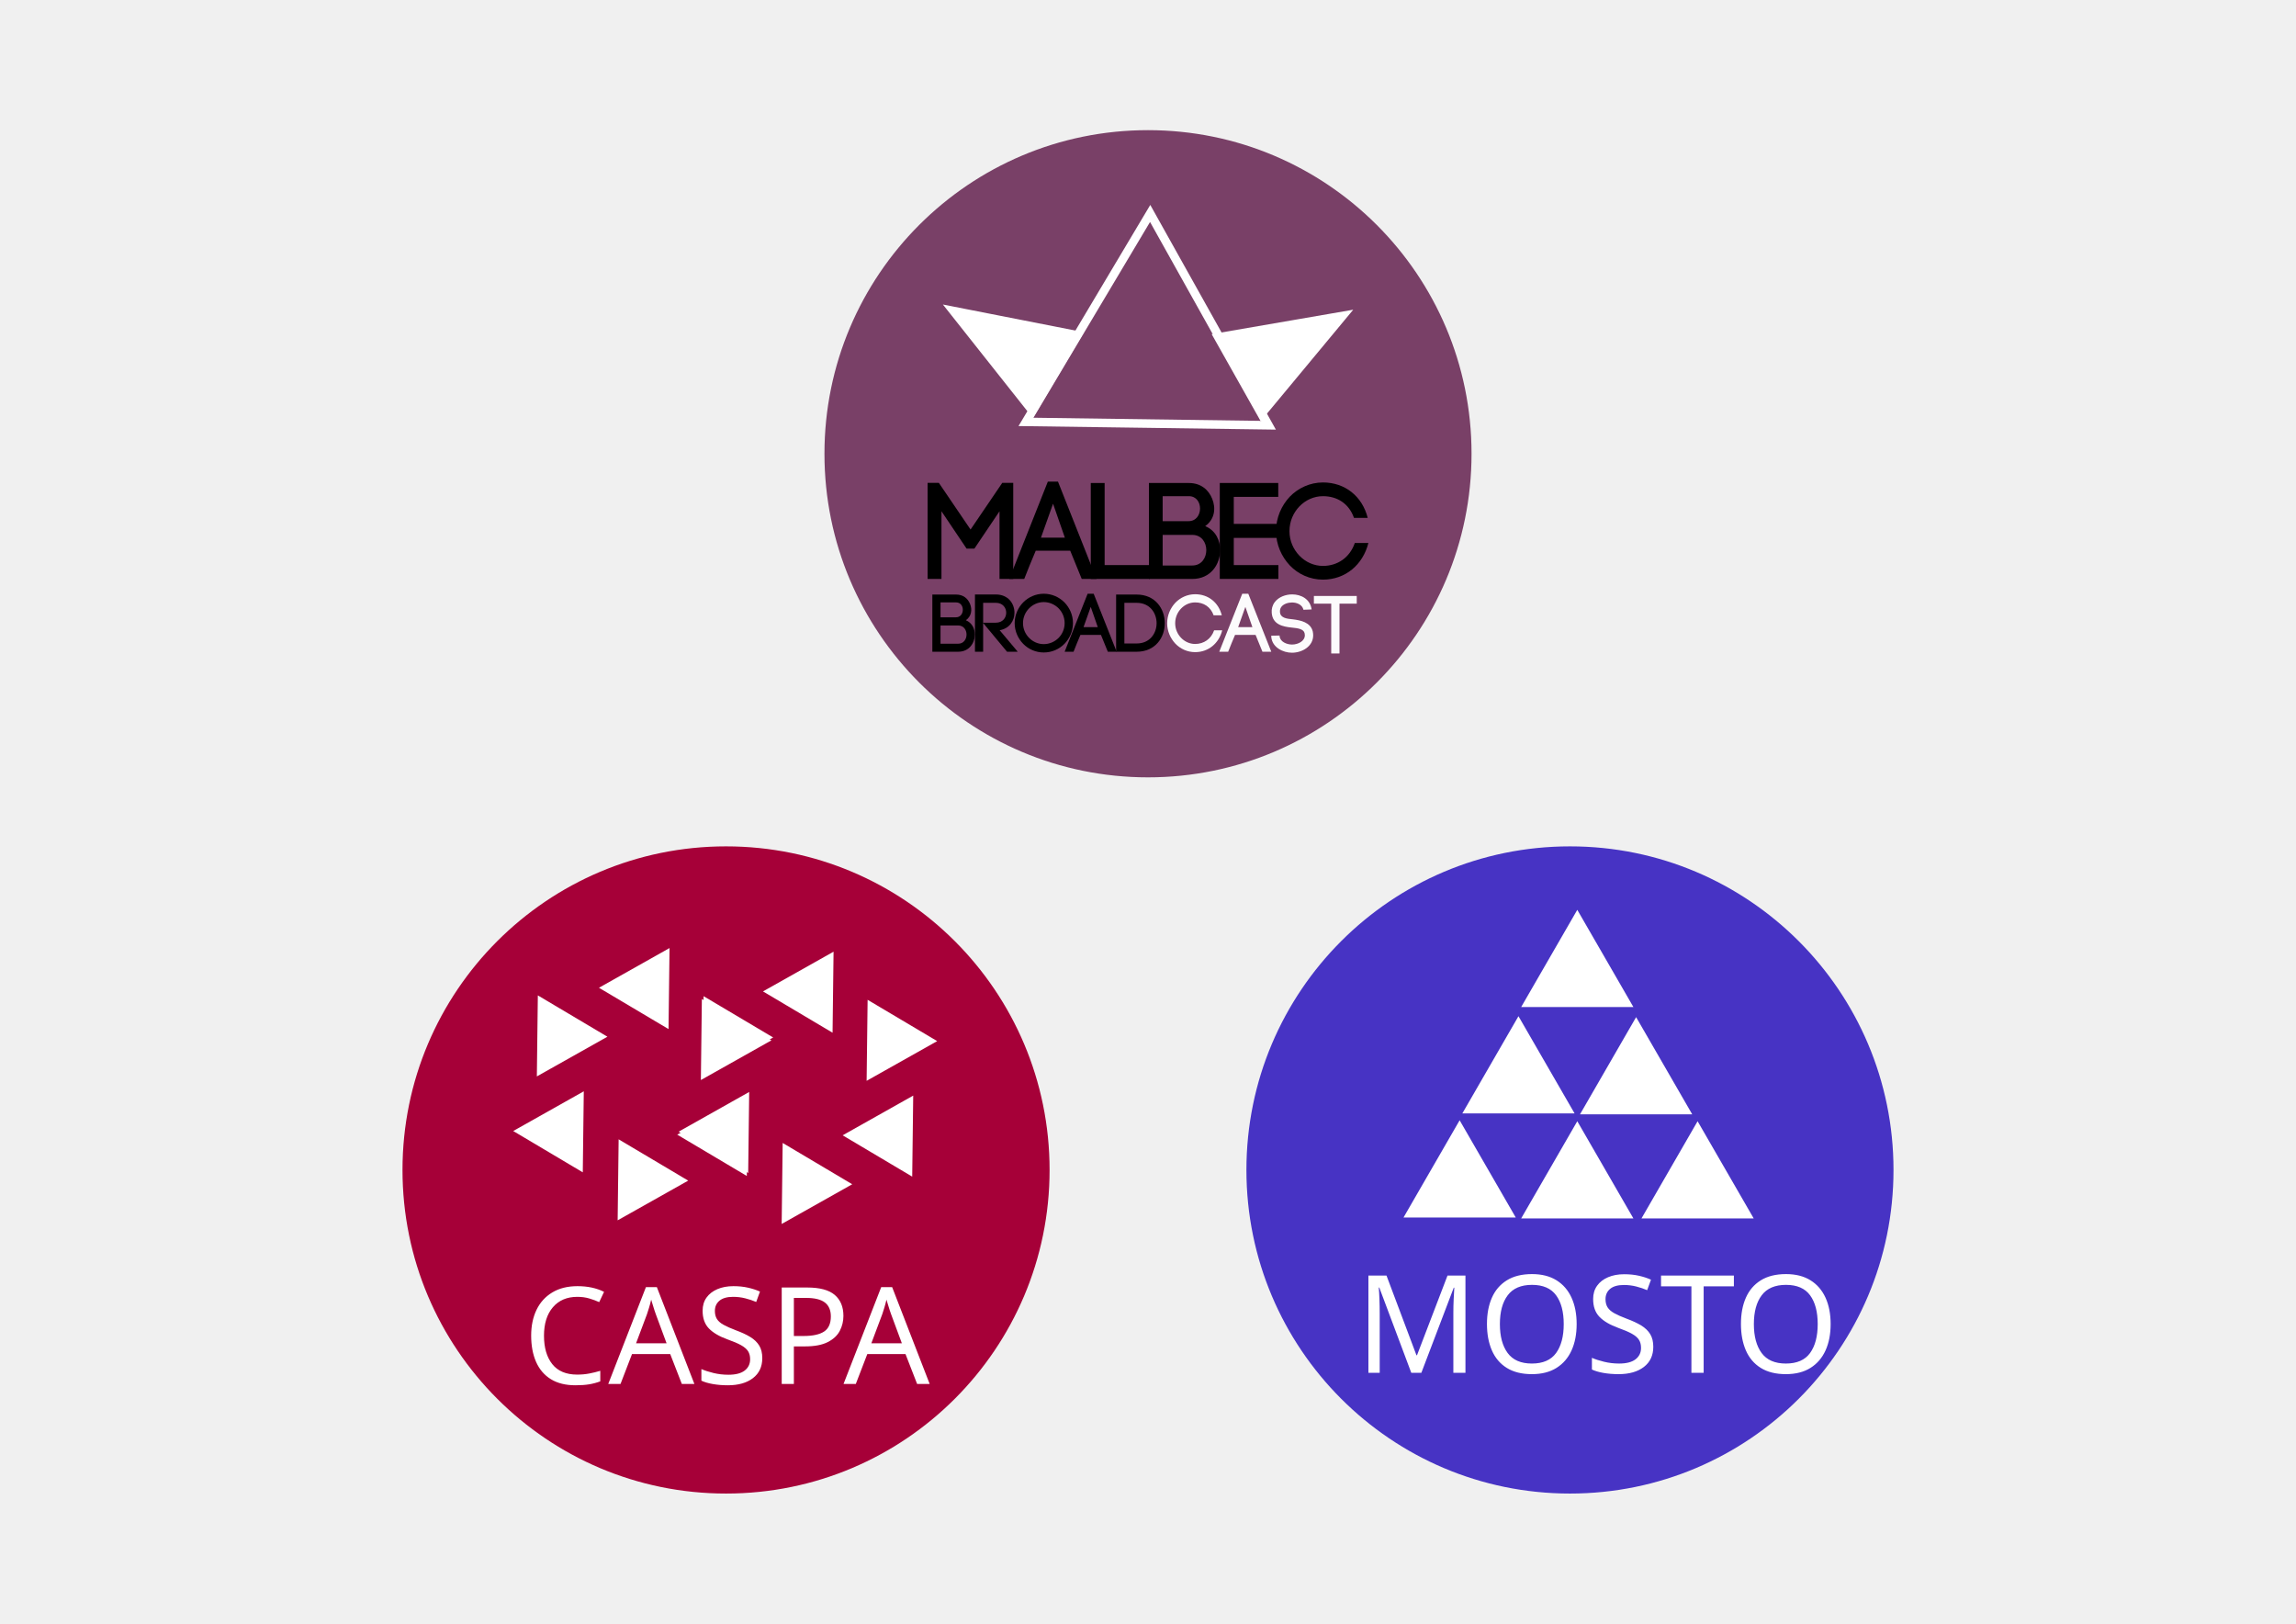
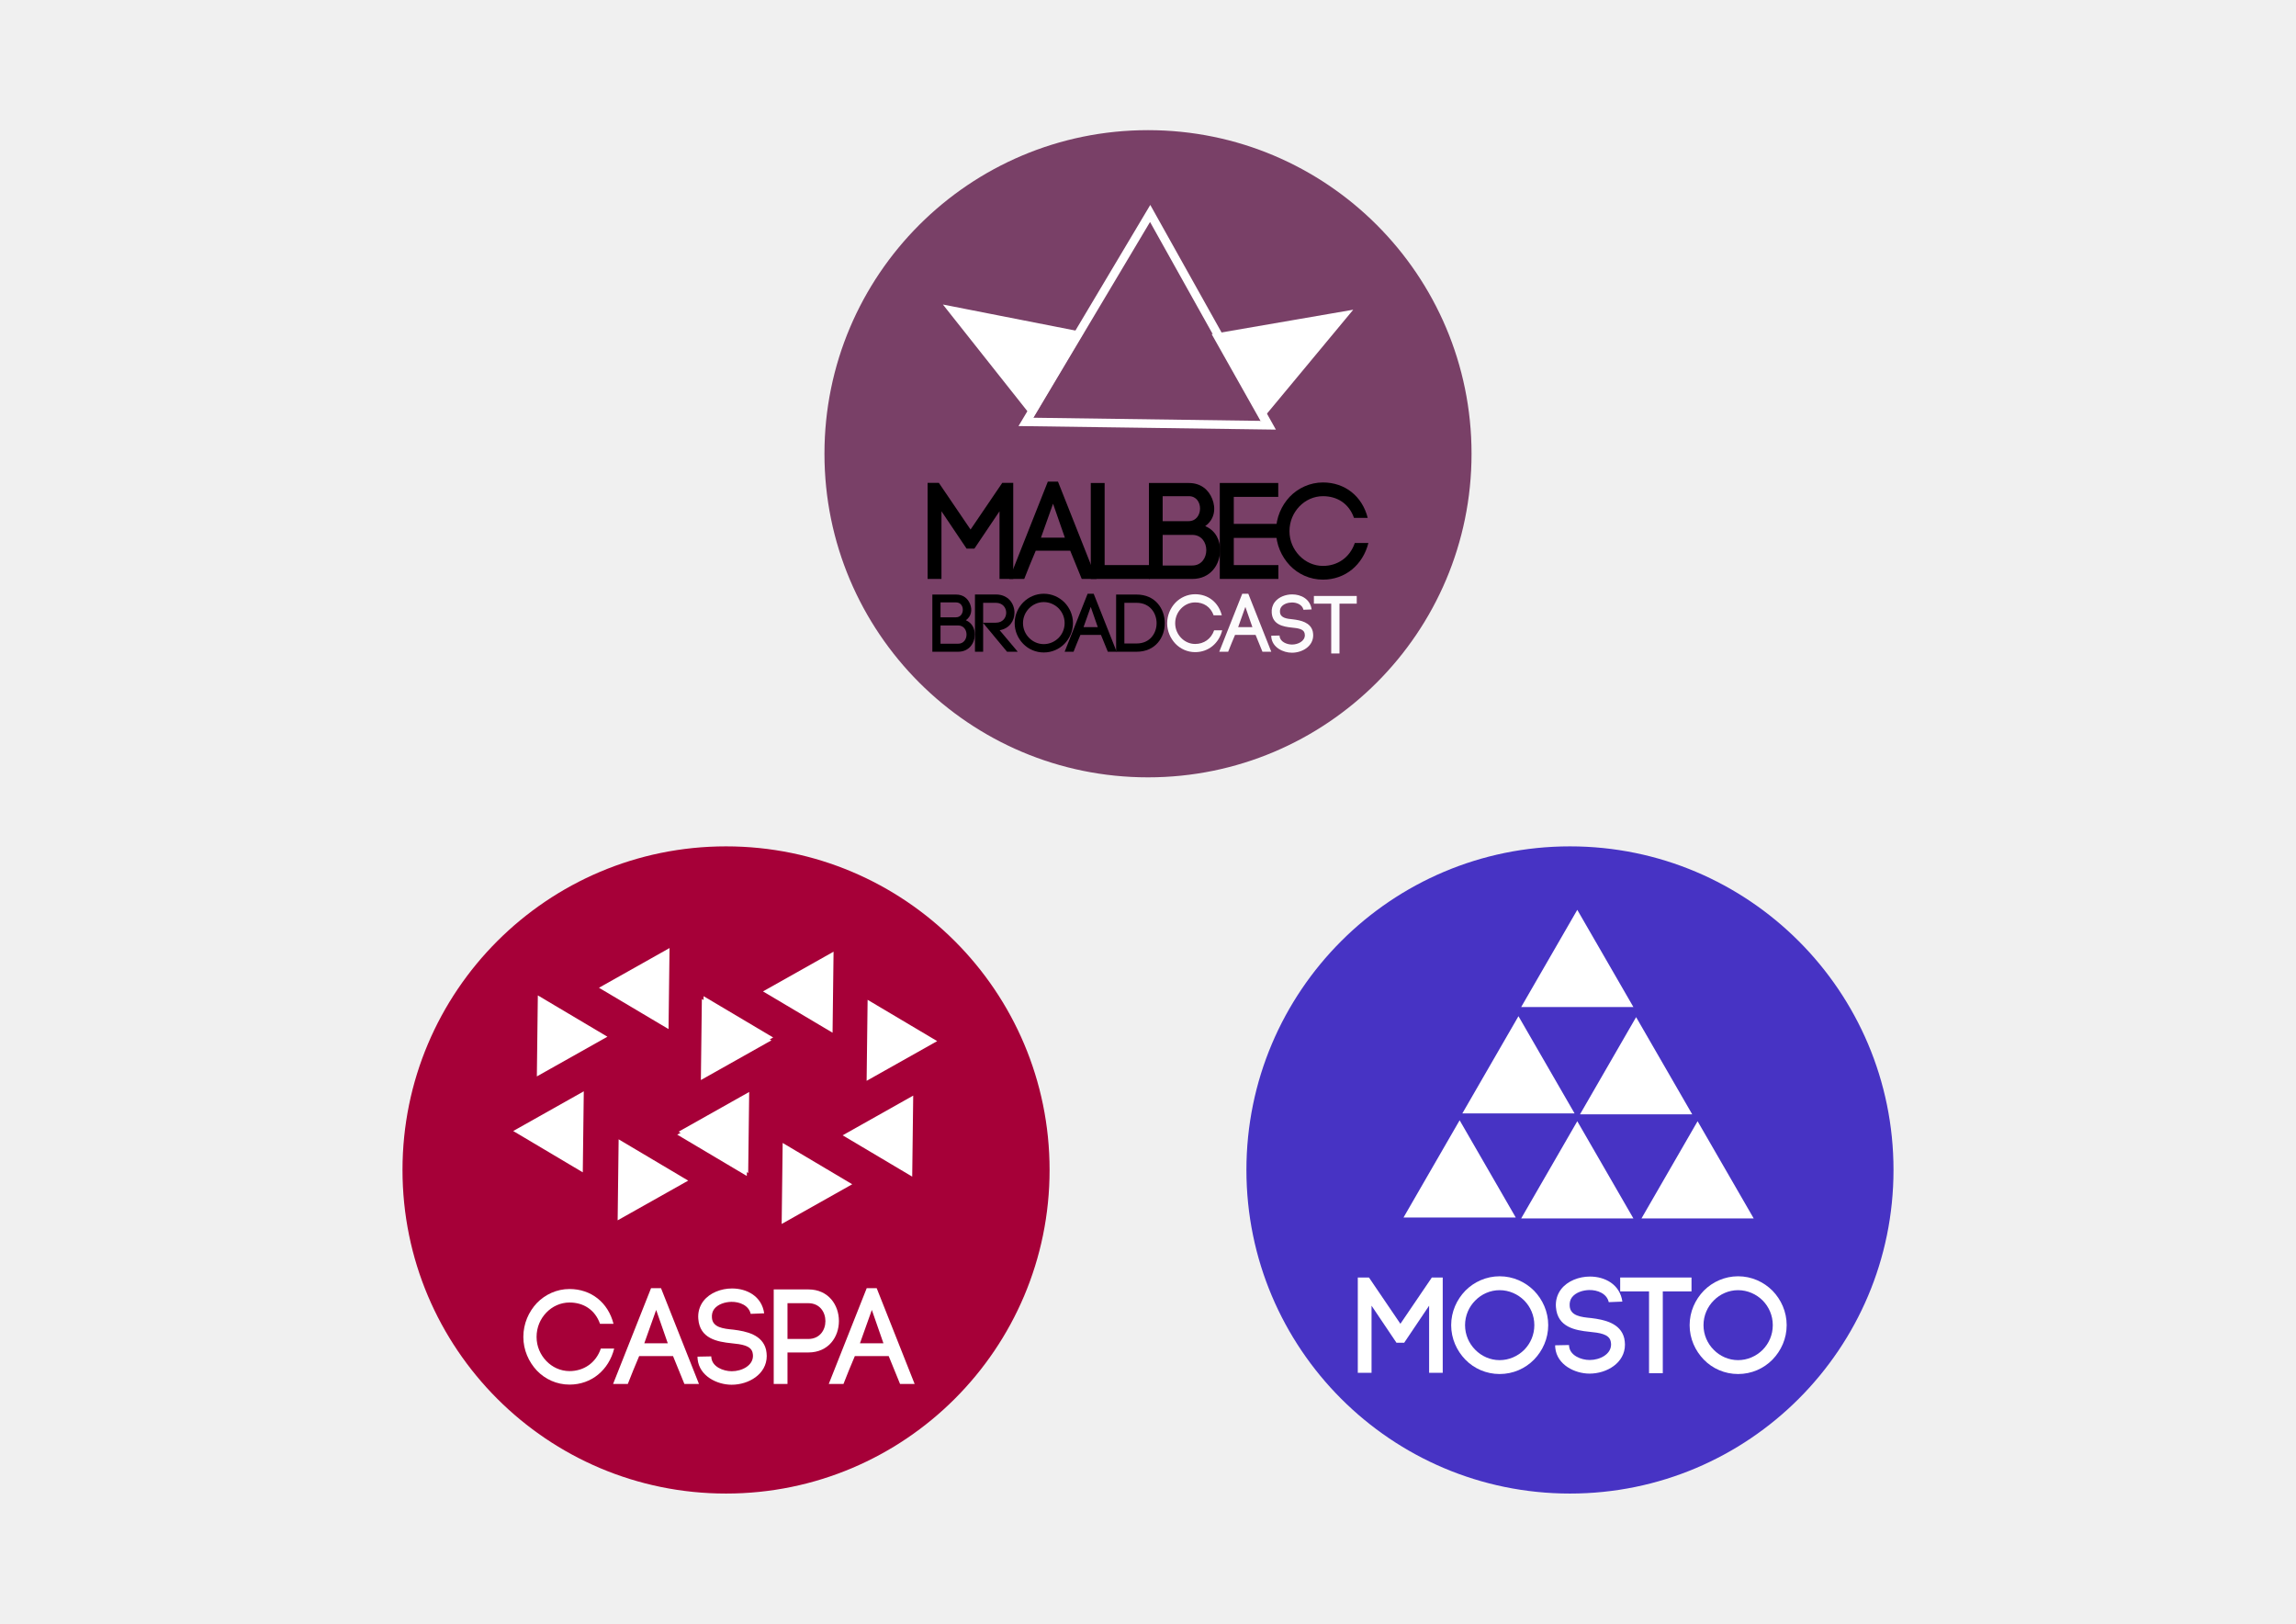
<svg xmlns="http://www.w3.org/2000/svg" width="1052.362" height="744.094" id="svg2" version="1.1">
  <defs id="defs4" />
  <g id="layer1" transform="translate(0,-308.2677)">
    <g id="g3090" transform="translate(10.46734,7.297055)">
      <g id="g7433" transform="matrix(0.7332827,0,0,0.7332827,-9509.392,566.0731)">
        <g id="g7381" transform="translate(0,-3.535535)">
          <path style="fill:#4733c4;fill-opacity:1;stroke:none" id="path7273" d="m 4198.8,165.955 c 0,144.103 -116.819,260.922 -260.922,260.922 -144.103,0 -260.922,-116.819 -260.922,-260.922 0,-144.103 116.819,-260.922 260.922,-260.922 144.103,0 260.922,116.819 260.922,260.922 z" transform="matrix(0.7750677,0,0,0.7750677,10883.171,244.5525)" />
-           <text id="text7279" y="499.947" x="13801.062" style="font-size:47.264px;font-style:normal;font-weight:normal;line-height:125%;letter-spacing:0px;word-spacing:0px;fill:#ffffff;fill-opacity:1;stroke:none;font-family:Sans" xml:space="preserve">
-             <tspan style="font-size:85.076px;font-style:normal;font-variant:normal;font-weight:normal;font-stretch:normal;fill:#ffffff;font-family:Code Bold;-inkscape-font-specification:Code Bold" y="499.947" x="13801.062" id="tspan7281">MOSTO</tspan>
-           </text>
+           <g style="font-size:47.264px;font-style:normal;font-weight:normal;line-height:125%;letter-spacing:0px;word-spacing:0px;fill:#ffffff;fill-opacity:1;stroke:none;font-family:Sans" id="text7279">
+             <path d="m 13811.271,458.004 15.568,23.141 4.85,0 15.569,-23.141 0,41.942 8.507,0 0,-59.553 -6.806,0 -19.652,28.926 -19.653,-28.926 -6.976,0 0,59.553 8.593,0 0,-41.942" style="font-size:85.076px;font-variant:normal;font-stretch:normal;fill:#ffffff;font-family:Code Bold;-inkscape-font-specification:Code Bold" id="path3049" />
+             <path d="m 13913.024,470.17 c 0,6.125 -2.468,11.485 -6.296,15.399 -3.999,3.999 -9.529,6.466 -15.399,6.466 -5.87,0 -11.315,-2.467 -15.228,-6.466 -3.914,-3.913 -6.381,-9.358 -6.381,-15.399 0,-6.04 2.467,-11.485 6.381,-15.399 3.913,-3.999 9.358,-6.466 15.228,-6.466 5.87,0 11.4,2.467 15.399,6.466 3.828,3.913 6.296,9.273 6.296,15.399 m -51.982,0 c 0,8.422 3.489,15.994 8.848,21.524 5.445,5.615 13.102,9.018 21.439,9.018 8.423,0 15.994,-3.403 21.524,-9.018 5.36,-5.53 8.848,-13.102 8.848,-21.524 0,-8.422 -3.488,-15.994 -8.848,-21.524 -5.53,-5.53 -13.101,-9.018 -21.524,-9.018 -8.337,0 -15.994,3.488 -21.439,9.018 -5.359,5.53 -8.848,13.102 -8.848,21.524" style="font-size:85.076px;font-variant:normal;font-stretch:normal;fill:#ffffff;font-family:Code Bold;-inkscape-font-specification:Code Bold" id="path3051" />
+             <path d="m 13968.051,455.452 c -1.531,-10.89 -11.059,-15.654 -20.248,-15.654 -6.891,0 -14.037,2.722 -18.036,7.912 -2.552,3.318 -3.573,7.316 -3.232,11.315 l 0,-0.085 c 0.935,12.421 11.825,14.463 21.098,15.399 5.956,0.596 12.081,1.361 13.102,5.87 0.17,0.766 0.255,1.446 0.255,2.042 0,6.125 -6.976,9.699 -13.357,9.699 -5.53,0 -12.251,-2.893 -12.846,-8.422 l 0,0.34 -0.09,-1.276 -8.678,0.17 0.09,1.616 c 1.106,10.634 12.251,16.079 21.439,16.079 10.72,0 22.12,-6.636 22.12,-18.121 0,-1.191 -0.17,-2.637 -0.426,-3.913 -2.297,-9.528 -12.421,-11.655 -20.588,-12.676 -6.38,-0.596 -13.101,-1.361 -13.527,-7.487 -0.17,-2.042 0.255,-3.999 1.447,-5.53 2.382,-3.063 6.806,-4.424 10.804,-4.509 5.19,-0.085 10.975,2.212 12.166,7.572 l 8.507,-0.34" style="font-size:85.076px;font-variant:normal;font-stretch:normal;fill:#ffffff;font-family:Code Bold;-inkscape-font-specification:Code Bold" id="path3053" />
+             <path d="m 13993.315,500.202 0,-51.13 17.951,0 0,-8.678 -44.58,0 0,8.678 18.036,0 0,51.13 8.593,0" style="font-size:85.076px;font-variant:normal;font-stretch:normal;fill:#ffffff;font-family:Code Bold;-inkscape-font-specification:Code Bold" id="path3055" />
+             <path d="m 14062.072,470.17 c 0,6.125 -2.467,11.485 -6.296,15.399 -3.998,3.999 -9.528,6.466 -15.398,6.466 -5.871,0 -11.315,-2.467 -15.229,-6.466 -3.913,-3.913 -6.381,-9.358 -6.381,-15.399 0,-6.04 2.468,-11.485 6.381,-15.399 3.914,-3.999 9.358,-6.466 15.229,-6.466 5.87,0 11.4,2.467 15.398,6.466 3.829,3.913 6.296,9.273 6.296,15.399 m -51.981,0 c 0,8.422 3.488,15.994 8.848,21.524 5.444,5.615 13.101,9.018 21.439,9.018 8.422,0 15.994,-3.403 21.524,-9.018 5.359,-5.53 8.848,-13.102 8.848,-21.524 0,-8.422 -3.489,-15.994 -8.848,-21.524 -5.53,-5.53 -13.102,-9.018 -21.524,-9.018 -8.338,0 -15.995,3.488 -21.439,9.018 -5.36,5.53 -8.848,13.102 -8.848,21.524" style="font-size:85.076px;font-variant:normal;font-stretch:normal;fill:#ffffff;font-family:Code Bold;-inkscape-font-specification:Code Bold" id="path3057" />
+           </g>
          <g transform="translate(3.854818,0)" id="g7340">
            <path transform="matrix(-0.258819,-0.9659258,0.9659258,-0.258819,17421.368,12902.612)" d="m 13112.007,-131.256 49.598,49.598 -67.752,18.154 z" id="path7289" style="fill:#ffffff;stroke:none" />
            <path style="fill:#ffffff;stroke:none" id="path7303" d="m 13112.007,-131.256 49.598,49.598 -67.752,18.154 z" transform="matrix(-0.258819,-0.9659258,0.9659258,-0.258819,17384.598,12969.08)" />
            <path transform="matrix(-0.258819,-0.9659258,0.9659258,-0.258819,17458.137,12969.666)" d="m 13112.007,-131.256 49.598,49.598 -67.752,18.154 z" id="path7305" style="fill:#ffffff;stroke:none" />
            <path transform="matrix(-0.258819,-0.9659258,0.9659258,-0.258819,17347.828,13034.134)" d="m 13112.007,-131.256 49.598,49.598 -67.752,18.154 z" id="path7309" style="fill:#ffffff;stroke:none" />
            <path style="fill:#ffffff;stroke:none" id="path7311" d="m 13112.007,-131.256 49.598,49.598 -67.752,18.154 z" transform="matrix(-0.258819,-0.9659258,0.9659258,-0.258819,17421.367,13034.72)" />
            <path style="fill:#ffffff;stroke:none" id="path7313" d="m 13112.007,-131.256 49.598,49.598 -67.752,18.154 z" transform="matrix(-0.258819,-0.9659258,0.9659258,-0.258819,17496.564,13034.72)" />
          </g>
        </g>
        <g id="g7393" transform="translate(0,3.535535)">
          <path transform="matrix(0.7750677,0,0,0.7750677,10355.67,237.4814)" d="m 4198.8,165.955 c 0,144.103 -116.819,260.922 -260.922,260.922 -144.103,0 -260.922,-116.819 -260.922,-260.922 0,-144.103 116.819,-260.922 260.922,-260.922 144.103,0 260.922,116.819 260.922,260.922 z" id="path7271" style="fill:#a60038;fill-opacity:1;stroke:none" />
-           <text xml:space="preserve" style="font-size:46.876px;font-style:normal;font-weight:normal;line-height:125%;letter-spacing:0px;word-spacing:0px;fill:#ffffff;fill-opacity:1;stroke:none;font-family:Sans" x="13280.843" y="499.829" id="text7275">
-             <tspan id="tspan7277" x="13280.843" y="499.829" style="font-size:84.377px;font-style:normal;font-variant:normal;font-weight:normal;font-stretch:normal;fill:#ffffff;font-family:Code Bold;-inkscape-font-specification:Code Bold">CASPA</tspan>
-           </text>
+           <g style="font-size:46.876px;font-style:normal;font-weight:normal;line-height:125%;letter-spacing:0px;word-spacing:0px;fill:#ffffff;fill-opacity:1;stroke:none;font-family:Sans" id="text7275">
+             <path d="m 13281.096,470.465 c 0,8.185 3.375,15.61 8.438,21.01 5.147,5.4 12.403,8.775 20.419,8.775 13.753,0 24.553,-9.113 27.928,-22.529 l -8.353,0 c -3.037,8.944 -10.631,14.091 -19.575,14.091 -5.653,0 -10.8,-2.447 -14.513,-6.328 -3.713,-3.881 -6.075,-9.113 -6.075,-15.019 0,-6.075 2.362,-11.306 6.075,-15.188 3.713,-3.881 8.86,-6.328 14.513,-6.328 8.691,0 15.947,4.472 19.069,13.332 l 8.438,0 c -3.375,-13.332 -14.007,-21.769 -27.507,-21.769 -8.016,0 -15.272,3.459 -20.419,8.775 -5.063,5.4 -8.438,12.825 -8.438,21.179" style="font-size:84.377px;font-variant:normal;font-stretch:normal;fill:#ffffff;font-family:Code Bold;-inkscape-font-specification:Code Bold" id="path3037" />
+             <path d="m 13364.117,453.59 7.257,20.841 -14.682,0 7.425,-20.841 m 17.635,46.238 9.113,0 -23.71,-59.823 -6.244,0 -23.71,59.823 9.197,0 c 1.857,-4.894 4.81,-11.982 7.088,-17.382 l 21.178,0 7.088,17.382" style="font-size:84.377px;font-variant:normal;font-stretch:normal;fill:#ffffff;font-family:Code Bold;-inkscape-font-specification:Code Bold" id="path3039" />
+             <path d="m 13431.629,455.7 c -1.518,-10.8 -10.969,-15.525 -20.081,-15.525 -6.835,0 -13.923,2.7 -17.888,7.847 -2.532,3.291 -3.544,7.256 -3.207,11.222 l 0,-0.084 c 0.929,12.319 11.729,14.344 20.926,15.272 5.906,0.591 11.981,1.35 12.994,5.822 0.169,0.759 0.253,1.434 0.253,2.025 0,6.075 -6.919,9.619 -13.247,9.619 -5.485,0 -12.15,-2.869 -12.741,-8.353 l 0,0.338 -0.08,-1.266 -8.607,0.169 0.08,1.603 c 1.096,10.547 12.15,15.947 21.263,15.947 10.631,0 21.937,-6.581 21.937,-17.972 0,-1.181 -0.168,-2.616 -0.421,-3.881 -2.279,-9.45 -12.319,-11.56 -20.42,-12.572 -6.328,-0.591 -12.994,-1.35 -13.415,-7.425 -0.169,-2.025 0.253,-3.966 1.434,-5.484 2.362,-3.038 6.75,-4.388 10.716,-4.472 5.147,-0.084 10.884,2.194 12.066,7.51 l 8.437,-0.338" style="font-size:84.377px;font-variant:normal;font-stretch:normal;fill:#ffffff;font-family:Code Bold;-inkscape-font-specification:Code Bold" id="path3041" />
+             <path d="m 13437.594,440.765 0,59.064 8.606,0 0,-19.66 12.994,0 c 12.741,0 19.154,-9.788 19.154,-19.66 0,-9.872 -6.413,-19.744 -19.154,-19.744 l -21.6,0 m 8.606,30.966 0,-22.36 12.994,0 c 7.172,0 10.716,5.569 10.716,11.222 0,5.569 -3.544,11.138 -10.716,11.138 l -12.994,0" style="font-size:84.377px;font-variant:normal;font-stretch:normal;fill:#ffffff;font-family:Code Bold;-inkscape-font-specification:Code Bold" id="path3043" />
+             <path d="m 13498.922,453.59 7.257,20.841 -14.682,0 7.425,-20.841 m 17.635,46.238 9.113,0 -23.71,-59.823 -6.244,0 -23.71,59.823 9.197,0 c 1.857,-4.894 4.81,-11.982 7.088,-17.382 l 21.179,0 7.087,17.382" style="font-size:84.377px;font-variant:normal;font-stretch:normal;fill:#ffffff;font-family:Code Bold;-inkscape-font-specification:Code Bold" id="path3045" />
+           </g>
        </g>
      </g>
      <g transform="matrix(0.7332827,0,0,0.7332827,-9509.911,566.0731)" id="g7409">
        <g id="g8967" transform="translate(9723.765,-731.1068)">
          <path style="fill:#794067;fill-opacity:1;stroke:none" id="path8001" d="m 4198.8,165.955 c 0,144.103 -116.819,260.922 -260.922,260.922 -144.103,0 -260.922,-116.819 -260.922,-260.922 0,-144.103 116.819,-260.922 260.922,-260.922 144.103,0 260.922,116.819 260.922,260.922 z" transform="matrix(0.7750677,0,0,0.7750677,896.3623,524.5252)" />
          <g transform="matrix(2.482231,0,0,2.482231,1630.611,309.7388)" id="g8003">
            <path id="path8005" style="font-size:40px;font-style:normal;font-variant:normal;font-weight:bold;font-stretch:normal;line-height:125%;letter-spacing:0px;word-spacing:0px;fill:#000000;fill-opacity:1;stroke:none;font-family:Code Bold;-inkscape-font-specification:'Code Bold, Bold'" d="m 881.779,152.832 6.324,9.4 1.97,0 6.324,-9.4 0,17.038 3.456,0 0,-24.192 -2.765,0 -7.983,11.75 -7.983,-11.75 -2.834,0 0,24.192 3.491,0 0,-17.038" />
            <path id="path8007" style="font-size:40px;font-style:normal;font-variant:normal;font-weight:bold;font-stretch:normal;line-height:125%;letter-spacing:0px;word-spacing:0px;fill:#000000;fill-opacity:1;stroke:none;font-family:Code Bold;-inkscape-font-specification:'Code Bold, Bold'" d="m 909.877,150.932 2.972,8.536 -6.013,0 3.041,-8.536 m 7.223,18.939 3.732,0 -9.711,-24.503 -2.557,0 -9.711,24.503 3.767,0 c 0.76,-2.004 1.97,-4.908 2.903,-7.119 l 8.675,0 2.903,7.119" />
            <path id="path8009" style="font-size:40px;font-style:normal;font-variant:normal;font-weight:bold;font-stretch:normal;line-height:125%;letter-spacing:0px;word-spacing:0px;fill:#000000;fill-opacity:1;stroke:none;font-family:Code Bold;-inkscape-font-specification:'Code Bold, Bold'" d="m 922.868,145.713 -3.491,0 0,24.157 14.861,0 0,-3.491 -11.37,0 0,-20.667" />
            <path id="path8011" style="font-size:40px;font-style:normal;font-variant:normal;font-weight:bold;font-stretch:normal;line-height:125%;letter-spacing:0px;word-spacing:0px;fill:#000000;fill-opacity:1;stroke:none;font-family:Code Bold;-inkscape-font-specification:'Code Bold, Bold'" d="m 937.477,149.031 6.601,0 c 3.802,0 3.732,6.29 -0.069,6.29 l -6.532,0 0,-6.29 m -3.456,-3.318 0,24.157 10.921,0 c 4.631,0 7.016,-3.663 7.016,-7.292 0,-2.281 -1.002,-4.838 -3.767,-6.013 2.419,-1.728 2.73,-4.493 1.763,-6.877 -0.899,-2.246 -2.834,-3.974 -5.875,-3.974 l -10.057,0 m 3.456,13.064 7.465,0 c 2.35,0 3.525,1.935 3.525,3.836 0,1.901 -1.175,3.871 -3.525,3.871 l -7.465,0 0,-7.707" />
            <path id="path8013" style="font-size:40px;font-style:normal;font-variant:normal;font-weight:bold;font-stretch:normal;line-height:125%;letter-spacing:0px;word-spacing:0px;fill:#000000;fill-opacity:1;stroke:none;font-family:Code Bold;-inkscape-font-specification:'Code Bold, Bold'" d="m 955.389,159.537 10.956,0 0,-3.525 -10.956,0 0,-6.808 11.197,0 0,-3.491 -14.723,0 0,24.157 14.757,0 0,-3.491 -11.232,0 0,-6.843" />
            <path id="path8015" style="font-size:40px;font-style:normal;font-variant:normal;font-weight:bold;font-stretch:normal;line-height:125%;letter-spacing:0px;word-spacing:0px;fill:#000000;fill-opacity:1;stroke:none;font-family:Code Bold;-inkscape-font-specification:'Code Bold, Bold'" d="m 966.025,157.844 c 0,3.352 1.382,6.394 3.456,8.605 2.108,2.212 5.08,3.594 8.364,3.594 5.633,0 10.057,-3.732 11.439,-9.227 l -3.421,0 c -1.244,3.663 -4.355,5.772 -8.018,5.772 -2.316,0 -4.424,-1.002 -5.944,-2.592 -1.521,-1.59 -2.488,-3.732 -2.488,-6.152 0,-2.488 0.968,-4.631 2.488,-6.221 1.521,-1.59 3.629,-2.592 5.944,-2.592 3.56,0 6.532,1.832 7.811,5.46 l 3.456,0 c -1.382,-5.46 -5.737,-8.916 -11.267,-8.916 -3.283,0 -6.255,1.417 -8.364,3.594 -2.074,2.212 -3.456,5.253 -3.456,8.675" />
            <path id="path8017" style="font-size:21.744px;font-style:normal;font-variant:normal;font-weight:bold;font-stretch:normal;line-height:125%;letter-spacing:0px;word-spacing:0px;fill:#000000;fill-opacity:1;stroke:none;font-family:Code Bold;-inkscape-font-specification:'Code Bold, Bold'" d="m 881.543,175.777 3.934,0 c 2.266,0 2.224,3.749 -0.041,3.749 l -3.893,0 0,-3.749 m -2.06,-1.977 0,14.397 6.508,0 c 2.76,0 4.181,-2.183 4.181,-4.346 0,-1.359 -0.597,-2.883 -2.245,-3.584 1.442,-1.03 1.627,-2.678 1.05,-4.099 -0.536,-1.339 -1.689,-2.369 -3.501,-2.369 l -5.994,0 m 2.06,7.785 4.449,0 c 1.401,0 2.101,1.153 2.101,2.286 0,1.133 -0.7,2.307 -2.101,2.307 l -4.449,0 0,-4.593" />
            <path id="path8019" style="font-size:21.744px;font-style:normal;font-variant:normal;font-weight:bold;font-stretch:normal;line-height:125%;letter-spacing:0px;word-spacing:0px;fill:#000000;fill-opacity:1;stroke:none;font-family:Code Bold;-inkscape-font-specification:'Code Bold, Bold'" d="m 893.036,181.874 5.252,6.323 2.698,0 -4.552,-5.417 c 2.472,-0.433 3.728,-2.369 3.728,-4.408 0,-2.286 -1.565,-4.593 -4.696,-4.593 l -5.252,0 0,14.417 2.06,0 0,-12.317 3.192,0 c 1.751,0 2.616,1.256 2.616,2.492 0,1.256 -0.865,2.513 -2.616,2.513 l -3.246,0 0.815,0.989" />
            <path id="path8021" style="font-size:21.744px;font-style:normal;font-variant:normal;font-weight:bold;font-stretch:normal;line-height:125%;letter-spacing:0px;word-spacing:0px;fill:#000000;fill-opacity:1;stroke:none;font-family:Code Bold;-inkscape-font-specification:'Code Bold, Bold'" d="m 912.795,180.988 c 0,1.483 -0.597,2.781 -1.524,3.728 -0.968,0.968 -2.307,1.565 -3.728,1.565 -1.421,0 -2.739,-0.597 -3.687,-1.565 -0.947,-0.947 -1.545,-2.266 -1.545,-3.728 0,-1.462 0.597,-2.78 1.545,-3.728 0.947,-0.968 2.266,-1.565 3.687,-1.565 1.421,0 2.76,0.597 3.728,1.565 0.927,0.947 1.524,2.245 1.524,3.728 m -12.584,0 c 0,2.039 0.844,3.872 2.142,5.211 1.318,1.359 3.172,2.183 5.19,2.183 2.039,0 3.872,-0.824 5.211,-2.183 1.298,-1.339 2.142,-3.172 2.142,-5.211 0,-2.039 -0.844,-3.872 -2.142,-5.211 -1.339,-1.339 -3.172,-2.183 -5.211,-2.183 -2.018,0 -3.872,0.844 -5.19,2.183 -1.298,1.339 -2.142,3.172 -2.142,5.211" />
            <path id="path8023" style="font-size:21.744px;font-style:normal;font-variant:normal;font-weight:bold;font-stretch:normal;line-height:125%;letter-spacing:0px;word-spacing:0px;fill:#000000;fill-opacity:1;stroke:none;font-family:Code Bold;-inkscape-font-specification:'Code Bold, Bold'" d="m 919.368,176.91 1.771,5.087 -3.584,0 1.812,-5.087 m 4.305,11.287 2.224,0 -5.788,-14.603 -1.524,0 -5.788,14.603 2.245,0 c 0.453,-1.195 1.174,-2.925 1.73,-4.243 l 5.17,0 1.73,4.243" />
            <path id="path8025" style="font-size:21.744px;font-style:normal;font-variant:normal;font-weight:bold;font-stretch:normal;line-height:125%;letter-spacing:0px;word-spacing:0px;fill:#000000;fill-opacity:1;stroke:none;font-family:Code Bold;-inkscape-font-specification:'Code Bold, Bold'" d="m 927.838,186.117 0,-10.236 3.089,0 c 3.337,0 5.026,2.575 5.026,5.128 0,2.554 -1.689,5.108 -5.026,5.108 l -3.089,0 m -2.08,-12.317 0,14.397 5.17,0 c 4.717,0 7.085,-3.584 7.085,-7.188 0,-3.604 -2.369,-7.209 -7.085,-7.209 l -5.17,0" />
            <path id="path8027" style="font-size:21.744px;font-style:normal;font-variant:normal;font-weight:bold;font-stretch:normal;line-height:125%;letter-spacing:0px;word-spacing:0px;fill:#ffffff;fill-opacity:0.98;stroke:none;font-family:Code Bold;-inkscape-font-specification:'Code Bold, Bold'" d="m 938.615,181.029 c 0,1.998 0.824,3.81 2.06,5.128 1.256,1.318 3.028,2.142 4.984,2.142 3.357,0 5.994,-2.224 6.817,-5.499 l -2.039,0 c -0.741,2.183 -2.595,3.44 -4.778,3.44 -1.38,0 -2.636,-0.597 -3.543,-1.545 -0.906,-0.947 -1.483,-2.224 -1.483,-3.666 0,-1.483 0.577,-2.76 1.483,-3.707 0.906,-0.947 2.163,-1.545 3.543,-1.545 2.121,0 3.893,1.092 4.655,3.254 l 2.06,0 c -0.824,-3.254 -3.419,-5.314 -6.714,-5.314 -1.957,0 -3.728,0.844 -4.984,2.142 -1.236,1.318 -2.06,3.131 -2.06,5.17" />
            <path id="path8029" style="font-size:21.744px;font-style:normal;font-variant:normal;font-weight:bold;font-stretch:normal;line-height:125%;letter-spacing:0px;word-spacing:0px;fill:#ffffff;fill-opacity:0.98;stroke:none;font-family:Code Bold;-inkscape-font-specification:'Code Bold, Bold'" d="m 958.304,176.91 1.771,5.087 -3.584,0 1.812,-5.087 m 4.305,11.287 2.224,0 -5.788,-14.603 -1.524,0 -5.788,14.603 2.245,0 c 0.453,-1.195 1.174,-2.925 1.73,-4.243 l 5.17,0 1.73,4.243" />
            <path id="path8031" style="font-size:21.744px;font-style:normal;font-variant:normal;font-weight:bold;font-stretch:normal;line-height:125%;letter-spacing:0px;word-spacing:0px;fill:#ffffff;fill-opacity:0.98;stroke:none;font-family:Code Bold;-inkscape-font-specification:'Code Bold, Bold'" d="m 974.994,177.55 c -0.371,-2.636 -2.678,-3.79 -4.902,-3.79 -1.668,0 -3.398,0.659 -4.366,1.915 -0.618,0.803 -0.865,1.771 -0.783,2.739 l 0,-0.021 c 0.227,3.007 2.863,3.501 5.108,3.728 1.442,0.144 2.925,0.33 3.172,1.421 0.041,0.185 0.062,0.35 0.062,0.494 0,1.483 -1.689,2.348 -3.234,2.348 -1.339,0 -2.966,-0.7 -3.11,-2.039 l 0,0.082 -0.021,-0.309 -2.101,0.041 0.021,0.391 c 0.268,2.575 2.966,3.893 5.19,3.893 2.595,0 5.355,-1.607 5.355,-4.387 0,-0.288 -0.041,-0.638 -0.103,-0.947 -0.556,-2.307 -3.007,-2.822 -4.984,-3.069 -1.545,-0.144 -3.172,-0.33 -3.275,-1.812 -0.041,-0.494 0.062,-0.968 0.35,-1.339 0.577,-0.741 1.648,-1.071 2.616,-1.092 1.256,-0.021 2.657,0.536 2.945,1.833 l 2.06,-0.082" />
            <path id="path8033" style="font-size:21.744px;font-style:normal;font-variant:normal;font-weight:bold;font-stretch:normal;line-height:125%;letter-spacing:0px;word-spacing:0px;fill:#ffffff;fill-opacity:0.98;stroke:none;font-family:Code Bold;-inkscape-font-specification:'Code Bold, Bold'" d="m 982.006,188.634 0,-12.543 4.346,0 0,-1.936 -10.792,0 0,1.936 4.366,0 0,12.543 2.08,0" />
          </g>
        </g>
        <g id="g7376" transform="translate(-8.408061,0)">
          <path transform="matrix(0.7603215,-0.04336534,0.04336534,0.7603215,3380.321,546.8321)" d="m 13650.246,-66.62 -198.624,-14.085 111.51,-164.97 z" id="path7366" style="fill:none;stroke:#ffffff;stroke-width:7;stroke-miterlimit:4;stroke-opacity:1;stroke-dasharray:none" />
          <path style="fill:#ffffff;fill-opacity:1;stroke:#ffffff;stroke-width:15.418;stroke-miterlimit:4;stroke-opacity:1;stroke-dasharray:none" id="path7368" d="m 13650.246,-66.62 -198.624,-14.085 111.51,-164.97 z" transform="matrix(0.2339648,-0.3147319,0.3218994,0.07793798,10630.939,4136.741)" />
          <path transform="matrix(-0.2266309,-0.3200533,-0.3236141,0.07048017,16630.152,4205.76)" d="m 13650.246,-66.62 -198.624,-14.085 111.51,-164.97 z" id="path7370" style="fill:#ffffff;fill-opacity:1;stroke:#ffffff;stroke-width:15.418;stroke-miterlimit:4;stroke-opacity:1;stroke-dasharray:none" />
        </g>
      </g>
    </g>
    <g id="g3056" transform="matrix(0.6234389,0.2100912,-0.2100912,0.6234389,306.9414,116.5873)">
      <path transform="matrix(0.5855884,-0.03013713,0.03012299,0.5864693,-700.5308,960.9136)" d="m 1735.722,75.53 -81.138,-21.741 59.398,-59.397 z" id="path3044" style="fill:#ffffff;fill-opacity:1;stroke:#ffffff;stroke-width:7;stroke-miterlimit:4;stroke-opacity:1;stroke-dasharray:none" />
      <path style="fill:#ffffff;fill-opacity:1;stroke:#ffffff;stroke-width:7;stroke-miterlimit:4;stroke-opacity:1;stroke-dasharray:none" id="path3046" d="m 1735.722,75.53 -81.138,-21.741 59.398,-59.397 z" transform="matrix(-0.5855884,0.03013713,-0.03012299,-0.5864693,1358.772,920.8722)" />
      <path style="fill:#ffffff;fill-opacity:1;stroke:#ffffff;stroke-width:7;stroke-miterlimit:4;stroke-opacity:1;stroke-dasharray:none" id="path3048" d="m 1735.722,75.53 -81.138,-21.741 59.398,-59.397 z" transform="matrix(0.5855884,-0.03013713,0.03012299,0.5864693,-615.9306,1038.19)" />
      <path transform="matrix(0.5855884,-0.03013713,0.03012299,0.5864693,-725.2796,1074.556)" d="m 1735.722,75.53 -81.138,-21.741 59.398,-59.397 z" id="path3050" style="fill:#ffffff;fill-opacity:1;stroke:#ffffff;stroke-width:7;stroke-miterlimit:4;stroke-opacity:1;stroke-dasharray:none" />
      <path transform="matrix(-0.5855884,0.03013713,-0.03012299,-0.5864693,1334.528,1034.262)" d="m 1735.722,75.53 -81.138,-21.741 59.398,-59.397 z" id="path3052" style="fill:#ffffff;fill-opacity:1;stroke:#ffffff;stroke-width:7;stroke-miterlimit:4;stroke-opacity:1;stroke-dasharray:none" />
      <path style="fill:#ffffff;fill-opacity:1;stroke:#ffffff;stroke-width:7;stroke-miterlimit:4;stroke-opacity:1;stroke-dasharray:none" id="path3054" d="m 1735.722,75.53 -81.138,-21.741 59.398,-59.397 z" transform="matrix(-0.5855884,0.03013713,-0.03012299,-0.5864693,1249.17,957.2377)" />
    </g>
    <g transform="matrix(0.6234389,0.2100912,-0.2100912,0.6234389,382.1214,118.2529)" id="g3064">
      <path style="fill:#ffffff;fill-opacity:1;stroke:#ffffff;stroke-width:7;stroke-miterlimit:4;stroke-opacity:1;stroke-dasharray:none" id="path3066" d="m 1735.722,75.53 -81.138,-21.741 59.398,-59.397 z" transform="matrix(0.5855884,-0.03013713,0.03012299,0.5864693,-700.5308,960.9136)" />
      <path transform="matrix(-0.5855884,0.03013713,-0.03012299,-0.5864693,1358.772,920.8722)" d="m 1735.722,75.53 -81.138,-21.741 59.398,-59.397 z" id="path3068" style="fill:#ffffff;fill-opacity:1;stroke:#ffffff;stroke-width:7;stroke-miterlimit:4;stroke-opacity:1;stroke-dasharray:none" />
      <path transform="matrix(0.5855884,-0.03013713,0.03012299,0.5864693,-615.9306,1038.19)" d="m 1735.722,75.53 -81.138,-21.741 59.398,-59.397 z" id="path3070" style="fill:#ffffff;fill-opacity:1;stroke:#ffffff;stroke-width:7;stroke-miterlimit:4;stroke-opacity:1;stroke-dasharray:none" />
      <path style="fill:#ffffff;fill-opacity:1;stroke:#ffffff;stroke-width:7;stroke-miterlimit:4;stroke-opacity:1;stroke-dasharray:none" id="path3072" d="m 1735.722,75.53 -81.138,-21.741 59.398,-59.397 z" transform="matrix(0.5855884,-0.03013713,0.03012299,0.5864693,-725.2796,1074.556)" />
      <path style="fill:#ffffff;fill-opacity:1;stroke:#ffffff;stroke-width:7;stroke-miterlimit:4;stroke-opacity:1;stroke-dasharray:none" id="path3074" d="m 1735.722,75.53 -81.138,-21.741 59.398,-59.397 z" transform="matrix(-0.5855884,0.03013713,-0.03012299,-0.5864693,1334.528,1034.262)" />
      <path transform="matrix(-0.5855884,0.03013713,-0.03012299,-0.5864693,1249.17,957.2377)" d="m 1735.722,75.53 -81.138,-21.741 59.398,-59.397 z" id="path3076" style="fill:#ffffff;fill-opacity:1;stroke:#ffffff;stroke-width:7;stroke-miterlimit:4;stroke-opacity:1;stroke-dasharray:none" />
    </g>
  </g>
</svg>
